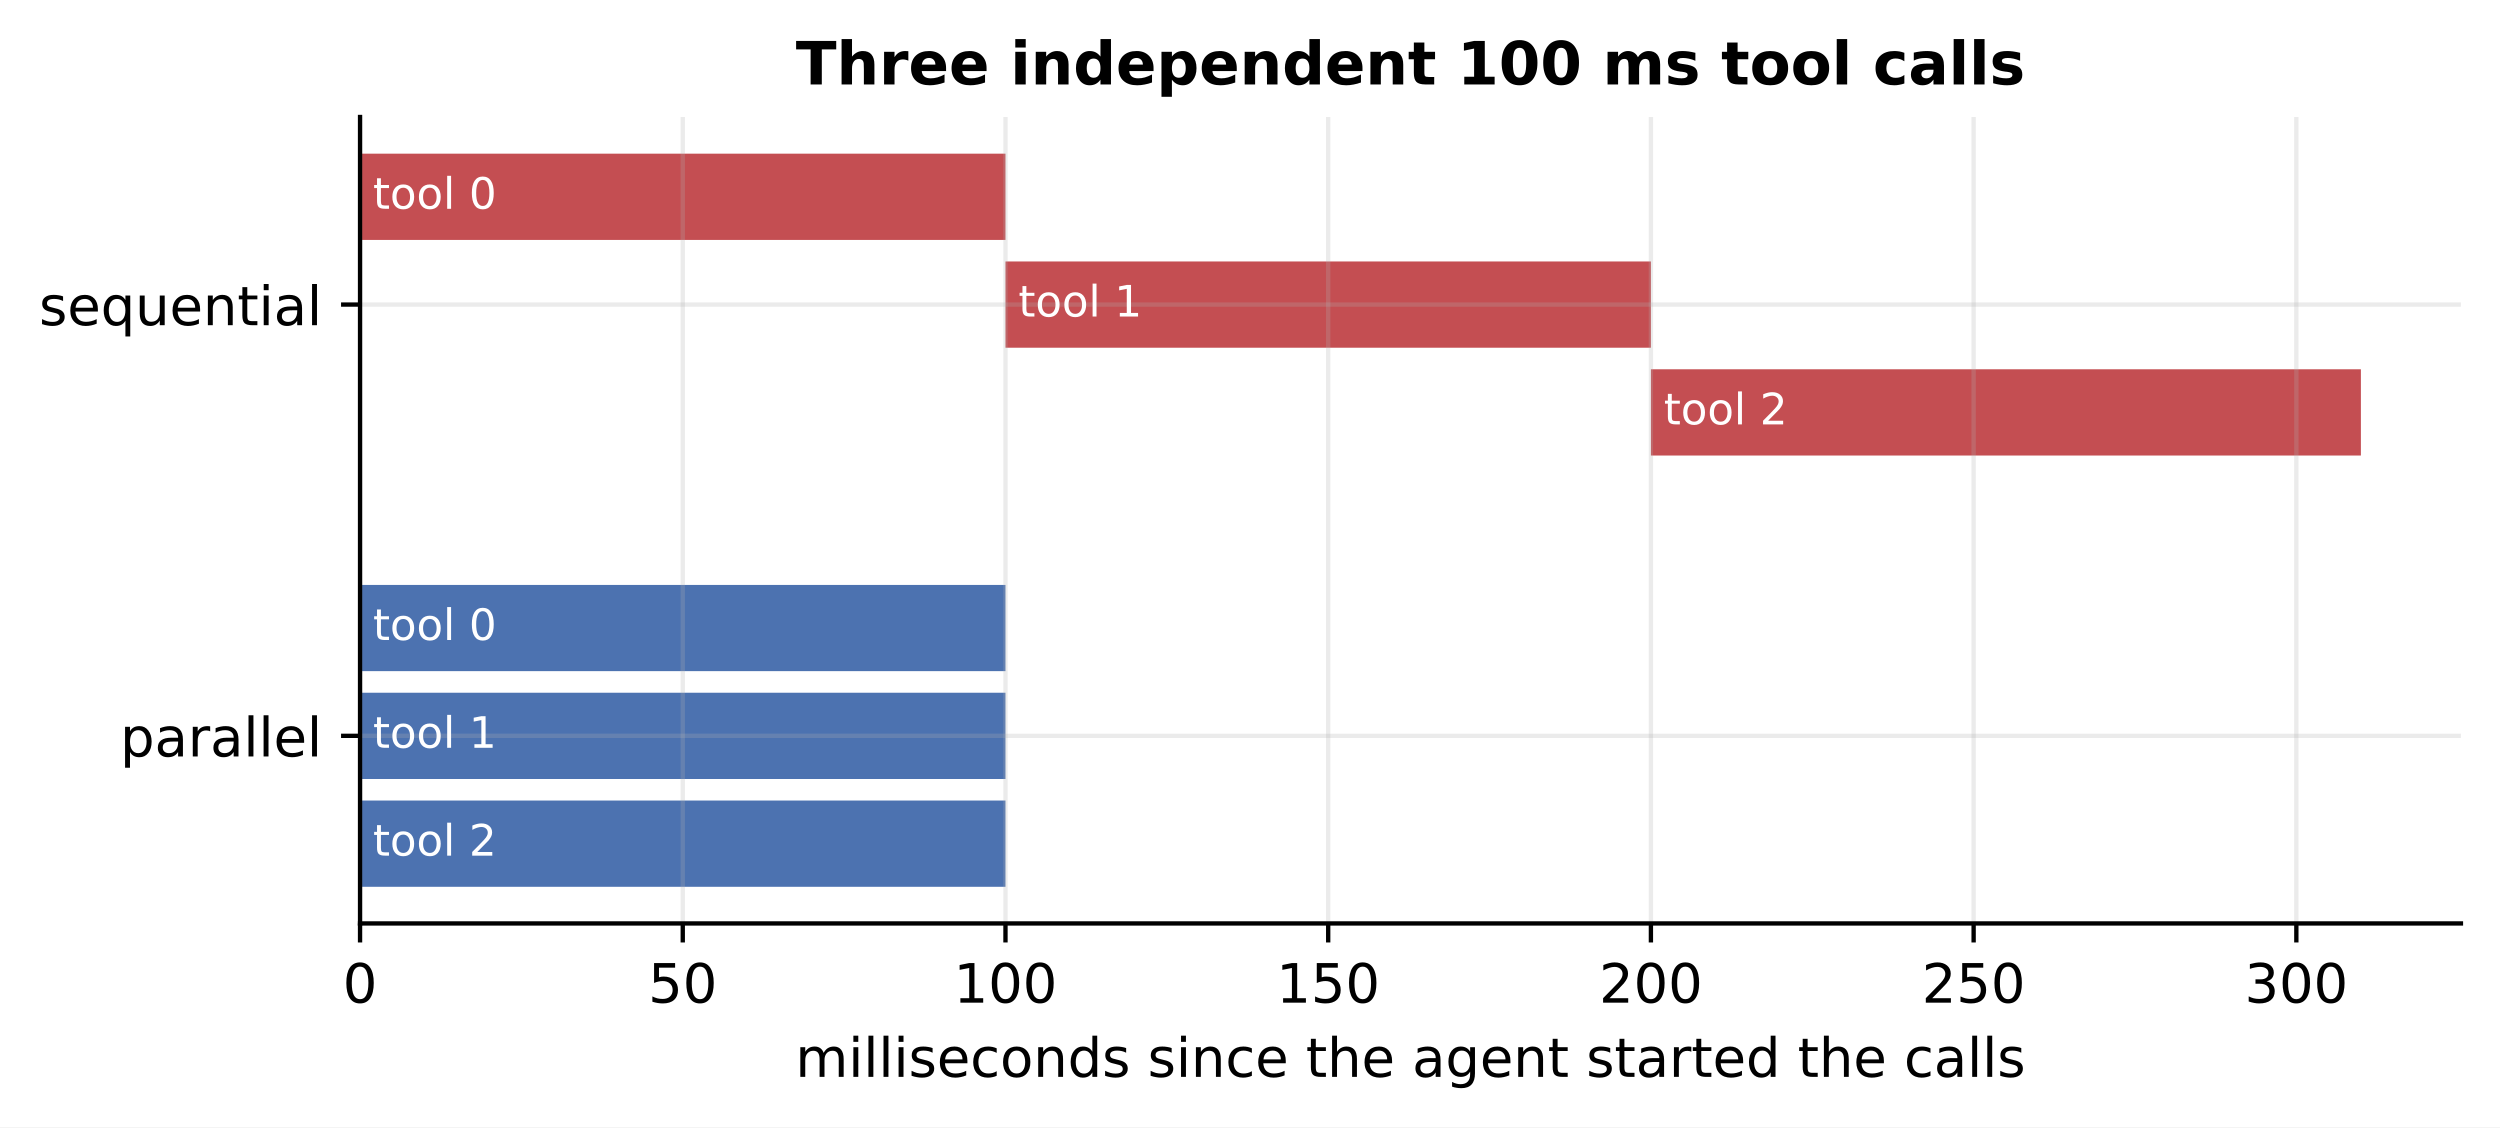
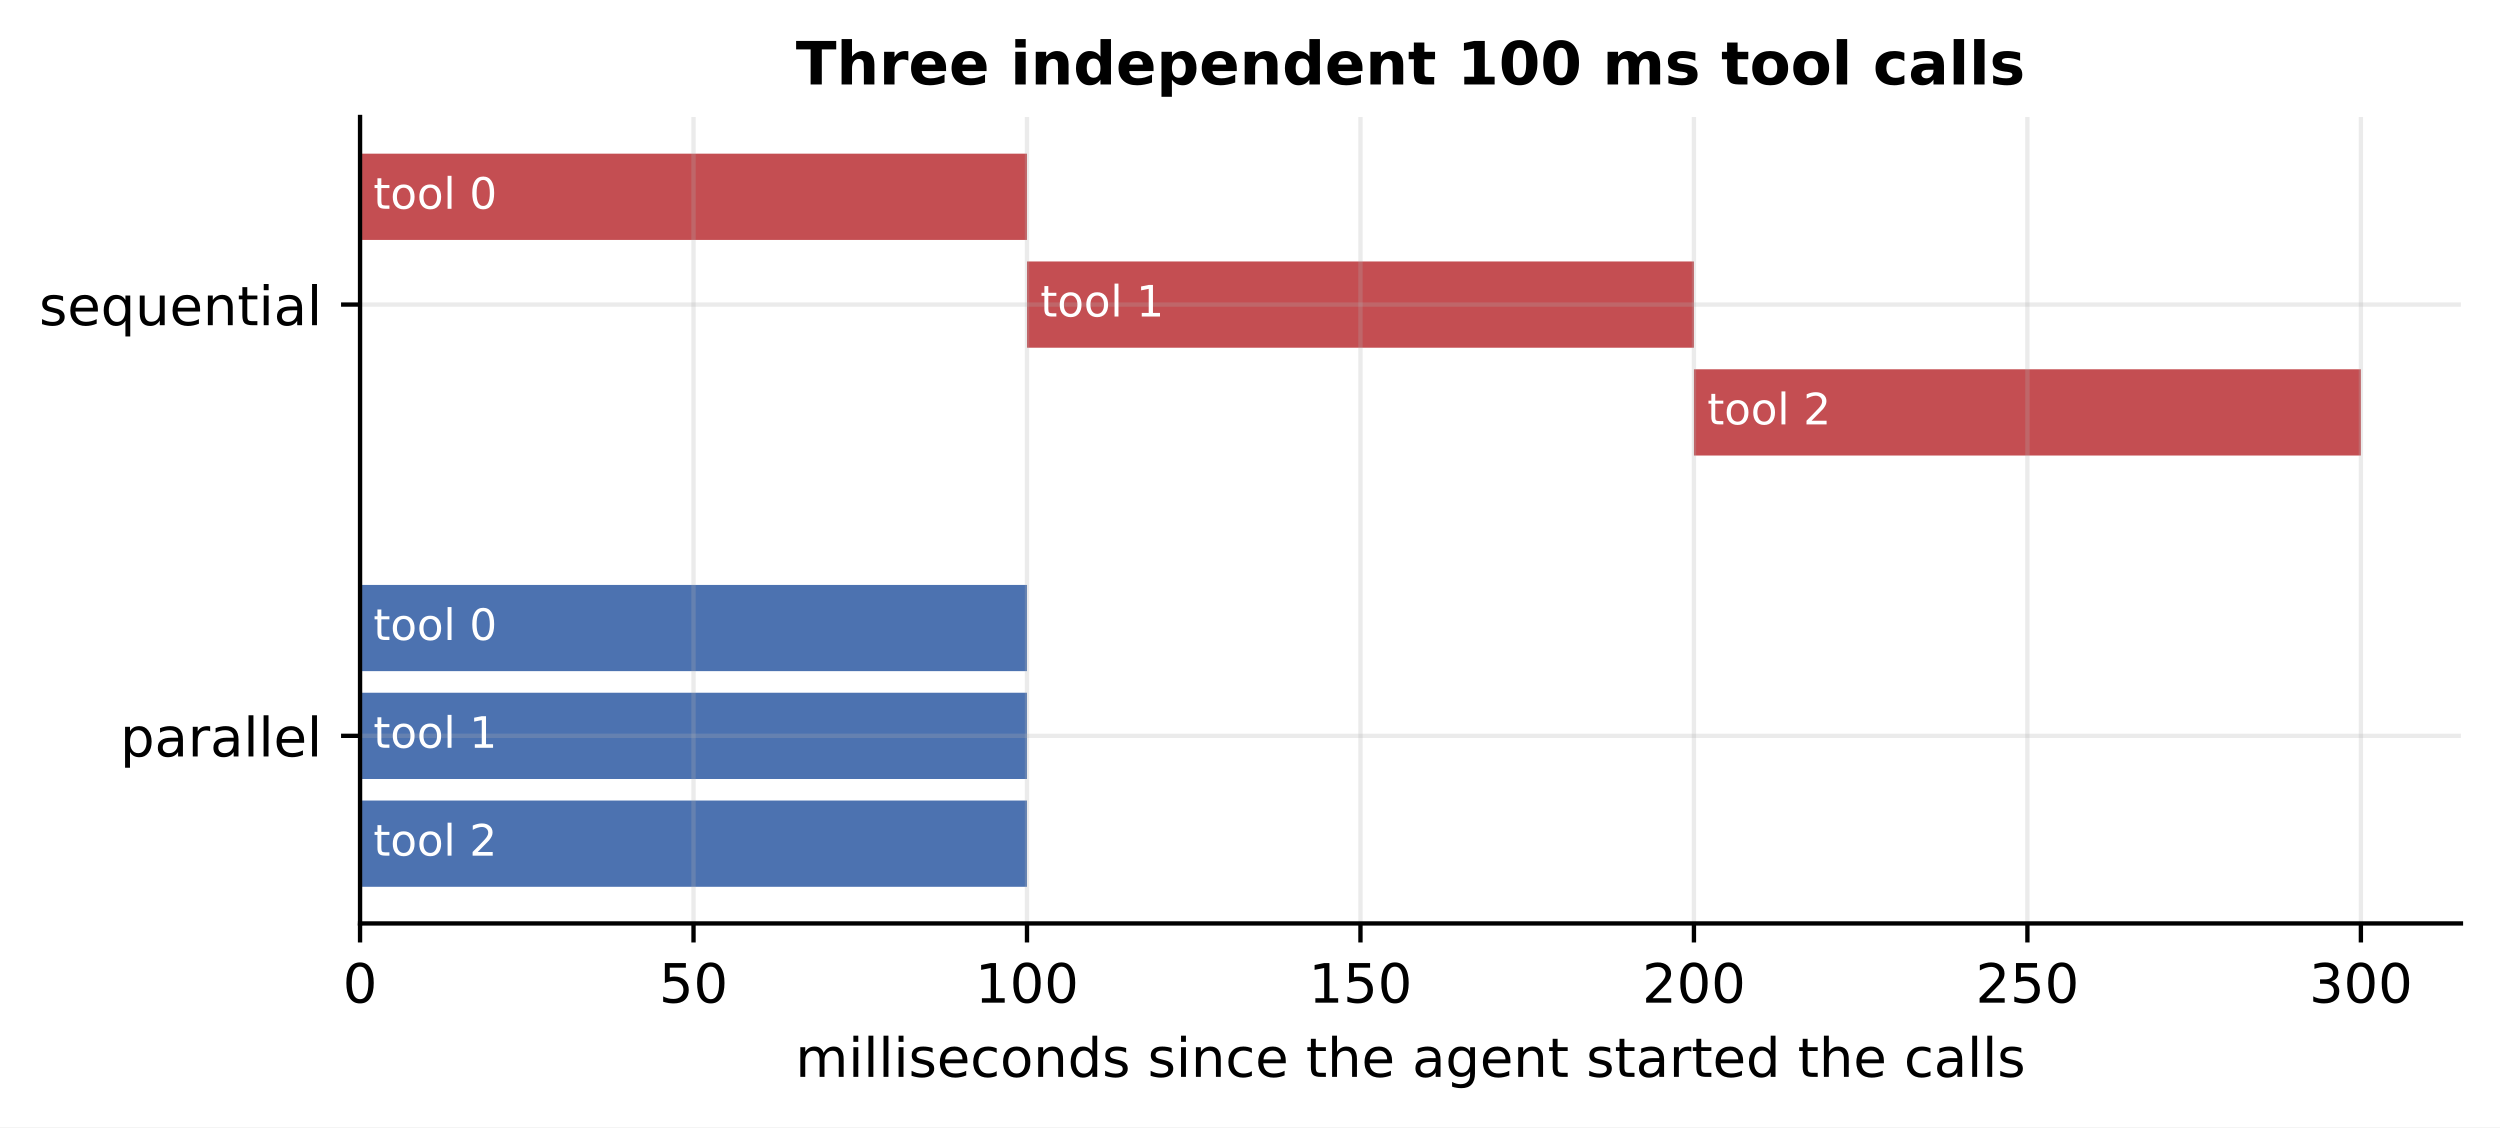
<svg xmlns="http://www.w3.org/2000/svg" xmlns:xlink="http://www.w3.org/1999/xlink" width="460.662pt" height="207.715pt" viewBox="0 0 460.662 207.715" version="1.1">
  <defs>
    <style type="text/css">*{stroke-linejoin: round; stroke-linecap: butt}</style>
  </defs>
  <g id="figure_1">
    <g id="patch_1">
      <path d="M 0 207.715  L 460.662 207.715  L 460.662 0  L 0 0  z " style="fill: #ffffff" />
    </g>
    <g id="axes_1">
      <g id="patch_2">
        <path d="M 66.344 170.158  L 453.462 170.158  L 453.462 21.558  L 66.344 21.558  z " style="fill: #ffffff" />
      </g>
      <g id="patch_3">
-         <path d="M 66.344 28.313  L 185.274 28.313  L 185.274 44.206  L 66.344 44.206  z " clip-path="url(#pa8b7a7e641)" style="fill: #c44e52" />
+         <path d="M 66.344 28.313  L 189.238 28.313  L 189.238 44.206  L 66.344 44.206  z " clip-path="url(#pa8b7a7e641)" style="fill: #c44e52" />
      </g>
      <g id="patch_4">
-         <path d="M 185.274 48.179  L 304.204 48.179  L 304.204 64.072  L 185.274 64.072  z " clip-path="url(#pa8b7a7e641)" style="fill: #c44e52" />
+         <path d="M 189.238 48.179  L 312.133 48.179  L 312.133 64.072  L 189.238 64.072  z " clip-path="url(#pa8b7a7e641)" style="fill: #c44e52" />
      </g>
      <g id="patch_5">
-         <path d="M 304.204 68.045  L 435.028 68.045  L 435.028 83.938  L 304.204 83.938  z " clip-path="url(#pa8b7a7e641)" style="fill: #c44e52" />
+         <path d="M 312.133 68.045  L 435.028 68.045  L 435.028 83.938  L 312.133 83.938  z " clip-path="url(#pa8b7a7e641)" style="fill: #c44e52" />
      </g>
      <g id="patch_6">
-         <path d="M 66.344 107.778  L 185.274 107.778  L 185.274 123.671  L 66.344 123.671  z " clip-path="url(#pa8b7a7e641)" style="fill: #4c72b0" />
+         <path d="M 66.344 107.778  L 189.238 107.778  L 189.238 123.671  L 66.344 123.671  z " clip-path="url(#pa8b7a7e641)" style="fill: #4c72b0" />
      </g>
      <g id="patch_7">
-         <path d="M 66.344 127.644  L 185.274 127.644  L 185.274 143.537  L 66.344 143.537  z " clip-path="url(#pa8b7a7e641)" style="fill: #4c72b0" />
+         <path d="M 66.344 127.644  L 189.238 127.644  L 189.238 143.537  L 66.344 143.537  z " clip-path="url(#pa8b7a7e641)" style="fill: #4c72b0" />
      </g>
      <g id="patch_8">
-         <path d="M 66.344 147.511  L 185.274 147.511  L 185.274 163.404  L 66.344 163.404  z " clip-path="url(#pa8b7a7e641)" style="fill: #4c72b0" />
+         <path d="M 66.344 147.511  L 189.238 147.511  L 189.238 163.404  L 66.344 163.404  z " clip-path="url(#pa8b7a7e641)" style="fill: #4c72b0" />
      </g>
      <g id="matplotlib.axis_1">
        <g id="xtick_1">
          <g id="line2d_1">
            <path d="M 66.344 170.158  L 66.344 21.558  " clip-path="url(#pa8b7a7e641)" style="fill: none; stroke: #b0b0b0; stroke-opacity: 0.25; stroke-width: 0.8; stroke-linecap: square" />
          </g>
          <g id="line2d_2">
            <defs>
              <path id="m7cadcb0e4f" d="M 0 0  L 0 3.5  " style="stroke: #000000; stroke-width: 0.8" />
            </defs>
            <g>
              <use xlink:href="#m7cadcb0e4f" x="66.344" y="170.158" style="stroke: #000000; stroke-width: 0.8" />
            </g>
          </g>
          <g id="text_1">
            <text style="font-size: 10px; font-family: 'DejaVu Sans', 'Bitstream Vera Sans', 'Computer Modern Sans Serif', 'Lucida Grande', 'Verdana', 'Geneva', 'Lucid', 'Arial', 'Helvetica', 'Avant Garde', sans-serif; text-anchor: middle" x="66.344" y="184.757" transform="rotate(-0 66.34375 184.7567)">0</text>
          </g>
        </g>
        <g id="xtick_2">
          <g id="line2d_3">
-             <path d="M 125.809 170.158  L 125.809 21.558  " clip-path="url(#pa8b7a7e641)" style="fill: none; stroke: #b0b0b0; stroke-opacity: 0.25; stroke-width: 0.8; stroke-linecap: square" />
+             <path d="M 127.791 170.158  L 127.791 21.558  " clip-path="url(#pa8b7a7e641)" style="fill: none; stroke: #b0b0b0; stroke-opacity: 0.25; stroke-width: 0.8; stroke-linecap: square" />
          </g>
          <g id="line2d_4">
            <g>
-               <use xlink:href="#m7cadcb0e4f" x="125.809" y="170.158" style="stroke: #000000; stroke-width: 0.8" />
+               <use xlink:href="#m7cadcb0e4f" x="127.791" y="170.158" style="stroke: #000000; stroke-width: 0.8" />
            </g>
          </g>
          <g id="text_2">
-             <text style="font-size: 10px; font-family: 'DejaVu Sans', 'Bitstream Vera Sans', 'Computer Modern Sans Serif', 'Lucida Grande', 'Verdana', 'Geneva', 'Lucid', 'Arial', 'Helvetica', 'Avant Garde', sans-serif; text-anchor: middle" x="125.809" y="184.757" transform="rotate(-0 125.8089 184.7567)">50</text>
+             <text style="font-size: 10px; font-family: 'DejaVu Sans', 'Bitstream Vera Sans', 'Computer Modern Sans Serif', 'Lucida Grande', 'Verdana', 'Geneva', 'Lucid', 'Arial', 'Helvetica', 'Avant Garde', sans-serif; text-anchor: middle" x="127.791" y="184.757" transform="rotate(-0 127.7911 184.7567)">50</text>
          </g>
        </g>
        <g id="xtick_3">
          <g id="line2d_5">
-             <path d="M 185.274 170.158  L 185.274 21.558  " clip-path="url(#pa8b7a7e641)" style="fill: none; stroke: #b0b0b0; stroke-opacity: 0.25; stroke-width: 0.8; stroke-linecap: square" />
+             <path d="M 189.238 170.158  L 189.238 21.558  " clip-path="url(#pa8b7a7e641)" style="fill: none; stroke: #b0b0b0; stroke-opacity: 0.25; stroke-width: 0.8; stroke-linecap: square" />
          </g>
          <g id="line2d_6">
            <g>
-               <use xlink:href="#m7cadcb0e4f" x="185.274" y="170.158" style="stroke: #000000; stroke-width: 0.8" />
+               <use xlink:href="#m7cadcb0e4f" x="189.238" y="170.158" style="stroke: #000000; stroke-width: 0.8" />
            </g>
          </g>
          <g id="text_3">
-             <text style="font-size: 10px; font-family: 'DejaVu Sans', 'Bitstream Vera Sans', 'Computer Modern Sans Serif', 'Lucida Grande', 'Verdana', 'Geneva', 'Lucid', 'Arial', 'Helvetica', 'Avant Garde', sans-serif; text-anchor: middle" x="185.274" y="184.757" transform="rotate(-0 185.2741 184.7567)">100</text>
+             <text style="font-size: 10px; font-family: 'DejaVu Sans', 'Bitstream Vera Sans', 'Computer Modern Sans Serif', 'Lucida Grande', 'Verdana', 'Geneva', 'Lucid', 'Arial', 'Helvetica', 'Avant Garde', sans-serif; text-anchor: middle" x="189.238" y="184.757" transform="rotate(-0 189.2384 184.7567)">100</text>
          </g>
        </g>
        <g id="xtick_4">
          <g id="line2d_7">
-             <path d="M 244.739 170.158  L 244.739 21.558  " clip-path="url(#pa8b7a7e641)" style="fill: none; stroke: #b0b0b0; stroke-opacity: 0.25; stroke-width: 0.8; stroke-linecap: square" />
+             <path d="M 250.686 170.158  L 250.686 21.558  " clip-path="url(#pa8b7a7e641)" style="fill: none; stroke: #b0b0b0; stroke-opacity: 0.25; stroke-width: 0.8; stroke-linecap: square" />
          </g>
          <g id="line2d_8">
            <g>
-               <use xlink:href="#m7cadcb0e4f" x="244.739" y="170.158" style="stroke: #000000; stroke-width: 0.8" />
+               <use xlink:href="#m7cadcb0e4f" x="250.686" y="170.158" style="stroke: #000000; stroke-width: 0.8" />
            </g>
          </g>
          <g id="text_4">
-             <text style="font-size: 10px; font-family: 'DejaVu Sans', 'Bitstream Vera Sans', 'Computer Modern Sans Serif', 'Lucida Grande', 'Verdana', 'Geneva', 'Lucid', 'Arial', 'Helvetica', 'Avant Garde', sans-serif; text-anchor: middle" x="244.739" y="184.757" transform="rotate(-0 244.7392 184.7567)">150</text>
+             <text style="font-size: 10px; font-family: 'DejaVu Sans', 'Bitstream Vera Sans', 'Computer Modern Sans Serif', 'Lucida Grande', 'Verdana', 'Geneva', 'Lucid', 'Arial', 'Helvetica', 'Avant Garde', sans-serif; text-anchor: middle" x="250.686" y="184.757" transform="rotate(-0 250.6857 184.7567)">150</text>
          </g>
        </g>
        <g id="xtick_5">
          <g id="line2d_9">
-             <path d="M 304.204 170.158  L 304.204 21.558  " clip-path="url(#pa8b7a7e641)" style="fill: none; stroke: #b0b0b0; stroke-opacity: 0.25; stroke-width: 0.8; stroke-linecap: square" />
+             <path d="M 312.133 170.158  L 312.133 21.558  " clip-path="url(#pa8b7a7e641)" style="fill: none; stroke: #b0b0b0; stroke-opacity: 0.25; stroke-width: 0.8; stroke-linecap: square" />
          </g>
          <g id="line2d_10">
            <g>
-               <use xlink:href="#m7cadcb0e4f" x="304.204" y="170.158" style="stroke: #000000; stroke-width: 0.8" />
+               <use xlink:href="#m7cadcb0e4f" x="312.133" y="170.158" style="stroke: #000000; stroke-width: 0.8" />
            </g>
          </g>
          <g id="text_5">
-             <text style="font-size: 10px; font-family: 'DejaVu Sans', 'Bitstream Vera Sans', 'Computer Modern Sans Serif', 'Lucida Grande', 'Verdana', 'Geneva', 'Lucid', 'Arial', 'Helvetica', 'Avant Garde', sans-serif; text-anchor: middle" x="304.204" y="184.757" transform="rotate(-0 304.2044 184.7567)">200</text>
+             <text style="font-size: 10px; font-family: 'DejaVu Sans', 'Bitstream Vera Sans', 'Computer Modern Sans Serif', 'Lucida Grande', 'Verdana', 'Geneva', 'Lucid', 'Arial', 'Helvetica', 'Avant Garde', sans-serif; text-anchor: middle" x="312.133" y="184.757" transform="rotate(-0 312.1331 184.7567)">200</text>
          </g>
        </g>
        <g id="xtick_6">
          <g id="line2d_11">
-             <path d="M 363.67 170.158  L 363.67 21.558  " clip-path="url(#pa8b7a7e641)" style="fill: none; stroke: #b0b0b0; stroke-opacity: 0.25; stroke-width: 0.8; stroke-linecap: square" />
+             <path d="M 373.58 170.158  L 373.58 21.558  " clip-path="url(#pa8b7a7e641)" style="fill: none; stroke: #b0b0b0; stroke-opacity: 0.25; stroke-width: 0.8; stroke-linecap: square" />
          </g>
          <g id="line2d_12">
            <g>
-               <use xlink:href="#m7cadcb0e4f" x="363.67" y="170.158" style="stroke: #000000; stroke-width: 0.8" />
+               <use xlink:href="#m7cadcb0e4f" x="373.58" y="170.158" style="stroke: #000000; stroke-width: 0.8" />
            </g>
          </g>
          <g id="text_6">
-             <text style="font-size: 10px; font-family: 'DejaVu Sans', 'Bitstream Vera Sans', 'Computer Modern Sans Serif', 'Lucida Grande', 'Verdana', 'Geneva', 'Lucid', 'Arial', 'Helvetica', 'Avant Garde', sans-serif; text-anchor: middle" x="363.67" y="184.757" transform="rotate(-0 363.6695 184.7567)">250</text>
+             <text style="font-size: 10px; font-family: 'DejaVu Sans', 'Bitstream Vera Sans', 'Computer Modern Sans Serif', 'Lucida Grande', 'Verdana', 'Geneva', 'Lucid', 'Arial', 'Helvetica', 'Avant Garde', sans-serif; text-anchor: middle" x="373.58" y="184.757" transform="rotate(-0 373.5804 184.7567)">250</text>
          </g>
        </g>
        <g id="xtick_7">
          <g id="line2d_13">
-             <path d="M 423.135 170.158  L 423.135 21.558  " clip-path="url(#pa8b7a7e641)" style="fill: none; stroke: #b0b0b0; stroke-opacity: 0.25; stroke-width: 0.8; stroke-linecap: square" />
+             <path d="M 435.028 170.158  L 435.028 21.558  " clip-path="url(#pa8b7a7e641)" style="fill: none; stroke: #b0b0b0; stroke-opacity: 0.25; stroke-width: 0.8; stroke-linecap: square" />
          </g>
          <g id="line2d_14">
            <g>
-               <use xlink:href="#m7cadcb0e4f" x="423.135" y="170.158" style="stroke: #000000; stroke-width: 0.8" />
+               <use xlink:href="#m7cadcb0e4f" x="435.028" y="170.158" style="stroke: #000000; stroke-width: 0.8" />
            </g>
          </g>
          <g id="text_7">
-             <text style="font-size: 10px; font-family: 'DejaVu Sans', 'Bitstream Vera Sans', 'Computer Modern Sans Serif', 'Lucida Grande', 'Verdana', 'Geneva', 'Lucid', 'Arial', 'Helvetica', 'Avant Garde', sans-serif; text-anchor: middle" x="423.135" y="184.757" transform="rotate(-0 423.1347 184.7567)">300</text>
+             <text style="font-size: 10px; font-family: 'DejaVu Sans', 'Bitstream Vera Sans', 'Computer Modern Sans Serif', 'Lucida Grande', 'Verdana', 'Geneva', 'Lucid', 'Arial', 'Helvetica', 'Avant Garde', sans-serif; text-anchor: middle" x="435.028" y="184.757" transform="rotate(-0 435.0277 184.7567)">300</text>
          </g>
        </g>
        <g id="text_8">
          <text style="font-size: 10px; font-family: 'DejaVu Sans', 'Bitstream Vera Sans', 'Computer Modern Sans Serif', 'Lucida Grande', 'Verdana', 'Geneva', 'Lucid', 'Arial', 'Helvetica', 'Avant Garde', sans-serif; text-anchor: middle" x="259.903" y="198.435" transform="rotate(-0 259.9028 198.4348)">milliseconds since the agent started the calls</text>
        </g>
      </g>
      <g id="matplotlib.axis_2">
        <g id="ytick_1">
          <g id="line2d_15">
            <path d="M 66.344 56.126  L 453.462 56.126  " clip-path="url(#pa8b7a7e641)" style="fill: none; stroke: #b0b0b0; stroke-opacity: 0.25; stroke-width: 0.8; stroke-linecap: square" />
          </g>
          <g id="line2d_16">
            <defs>
              <path id="m868c41b290" d="M 0 0  L -3.5 0  " style="stroke: #000000; stroke-width: 0.8" />
            </defs>
            <g>
              <use xlink:href="#m868c41b290" x="66.344" y="56.126" style="stroke: #000000; stroke-width: 0.8" />
            </g>
          </g>
          <g id="text_9">
            <text style="font-size: 10px; font-family: 'DejaVu Sans', 'Bitstream Vera Sans', 'Computer Modern Sans Serif', 'Lucida Grande', 'Verdana', 'Geneva', 'Lucid', 'Arial', 'Helvetica', 'Avant Garde', sans-serif; text-anchor: end" x="59.344" y="59.925" transform="rotate(-0 59.34375 59.92488)">sequential</text>
          </g>
        </g>
        <g id="ytick_2">
          <g id="line2d_17">
            <path d="M 66.344 135.591  L 453.462 135.591  " clip-path="url(#pa8b7a7e641)" style="fill: none; stroke: #b0b0b0; stroke-opacity: 0.25; stroke-width: 0.8; stroke-linecap: square" />
          </g>
          <g id="line2d_18">
            <g>
              <use xlink:href="#m868c41b290" x="66.344" y="135.591" style="stroke: #000000; stroke-width: 0.8" />
            </g>
          </g>
          <g id="text_10">
            <text style="font-size: 10px; font-family: 'DejaVu Sans', 'Bitstream Vera Sans', 'Computer Modern Sans Serif', 'Lucida Grande', 'Verdana', 'Geneva', 'Lucid', 'Arial', 'Helvetica', 'Avant Garde', sans-serif; text-anchor: end" x="59.344" y="139.39" transform="rotate(-0 59.34375 139.3901)">parallel</text>
          </g>
        </g>
      </g>
      <g id="patch_9">
        <path d="M 66.344 170.158  L 66.344 21.558  " style="fill: none; stroke: #000000; stroke-width: 0.8; stroke-linejoin: miter; stroke-linecap: square" />
      </g>
      <g id="patch_10">
        <path d="M 66.344 170.158  L 453.462 170.158  " style="fill: none; stroke: #000000; stroke-width: 0.8; stroke-linejoin: miter; stroke-linecap: square" />
      </g>
      <g id="text_11">
-         <text style="font-size: 8px; font-family: 'DejaVu Sans', 'Bitstream Vera Sans', 'Computer Modern Sans Serif', 'Lucida Grande', 'Verdana', 'Geneva', 'Lucid', 'Arial', 'Helvetica', 'Avant Garde', sans-serif; text-anchor: start; fill: #ffffff" x="68.722" y="38.467" transform="rotate(-0 68.72236 38.46685)">tool 0</text>
+         <text style="font-size: 8px; font-family: 'DejaVu Sans', 'Bitstream Vera Sans', 'Computer Modern Sans Serif', 'Lucida Grande', 'Verdana', 'Geneva', 'Lucid', 'Arial', 'Helvetica', 'Avant Garde', sans-serif; text-anchor: start; fill: #ffffff" x="68.802" y="38.467" transform="rotate(-0 68.80164 38.46685)">tool 0</text>
      </g>
      <g id="text_12">
-         <text style="font-size: 8px; font-family: 'DejaVu Sans', 'Bitstream Vera Sans', 'Computer Modern Sans Serif', 'Lucida Grande', 'Verdana', 'Geneva', 'Lucid', 'Arial', 'Helvetica', 'Avant Garde', sans-serif; text-anchor: start; fill: #ffffff" x="187.653" y="58.333" transform="rotate(-0 187.6527 58.33316)">tool 1</text>
+         <text style="font-size: 8px; font-family: 'DejaVu Sans', 'Bitstream Vera Sans', 'Computer Modern Sans Serif', 'Lucida Grande', 'Verdana', 'Geneva', 'Lucid', 'Arial', 'Helvetica', 'Avant Garde', sans-serif; text-anchor: start; fill: #ffffff" x="191.696" y="58.333" transform="rotate(-0 191.6963 58.33316)">tool 1</text>
      </g>
      <g id="text_13">
-         <text style="font-size: 8px; font-family: 'DejaVu Sans', 'Bitstream Vera Sans', 'Computer Modern Sans Serif', 'Lucida Grande', 'Verdana', 'Geneva', 'Lucid', 'Arial', 'Helvetica', 'Avant Garde', sans-serif; text-anchor: start; fill: #ffffff" x="306.583" y="78.199" transform="rotate(-0 306.583 78.19947)">tool 2</text>
+         <text style="font-size: 8px; font-family: 'DejaVu Sans', 'Bitstream Vera Sans', 'Computer Modern Sans Serif', 'Lucida Grande', 'Verdana', 'Geneva', 'Lucid', 'Arial', 'Helvetica', 'Avant Garde', sans-serif; text-anchor: start; fill: #ffffff" x="314.591" y="78.199" transform="rotate(-0 314.591 78.19947)">tool 2</text>
      </g>
      <g id="text_14">
-         <text style="font-size: 8px; font-family: 'DejaVu Sans', 'Bitstream Vera Sans', 'Computer Modern Sans Serif', 'Lucida Grande', 'Verdana', 'Geneva', 'Lucid', 'Arial', 'Helvetica', 'Avant Garde', sans-serif; text-anchor: start; fill: #ffffff" x="68.722" y="117.932" transform="rotate(-0 68.72236 117.9321)">tool 0</text>
+         <text style="font-size: 8px; font-family: 'DejaVu Sans', 'Bitstream Vera Sans', 'Computer Modern Sans Serif', 'Lucida Grande', 'Verdana', 'Geneva', 'Lucid', 'Arial', 'Helvetica', 'Avant Garde', sans-serif; text-anchor: start; fill: #ffffff" x="68.802" y="117.932" transform="rotate(-0 68.80164 117.9321)">tool 0</text>
      </g>
      <g id="text_15">
-         <text style="font-size: 8px; font-family: 'DejaVu Sans', 'Bitstream Vera Sans', 'Computer Modern Sans Serif', 'Lucida Grande', 'Verdana', 'Geneva', 'Lucid', 'Arial', 'Helvetica', 'Avant Garde', sans-serif; text-anchor: start; fill: #ffffff" x="68.722" y="137.798" transform="rotate(-0 68.72236 137.7984)">tool 1</text>
+         <text style="font-size: 8px; font-family: 'DejaVu Sans', 'Bitstream Vera Sans', 'Computer Modern Sans Serif', 'Lucida Grande', 'Verdana', 'Geneva', 'Lucid', 'Arial', 'Helvetica', 'Avant Garde', sans-serif; text-anchor: start; fill: #ffffff" x="68.802" y="137.798" transform="rotate(-0 68.80164 137.7984)">tool 1</text>
      </g>
      <g id="text_16">
-         <text style="font-size: 8px; font-family: 'DejaVu Sans', 'Bitstream Vera Sans', 'Computer Modern Sans Serif', 'Lucida Grande', 'Verdana', 'Geneva', 'Lucid', 'Arial', 'Helvetica', 'Avant Garde', sans-serif; text-anchor: start; fill: #ffffff" x="68.722" y="157.665" transform="rotate(-0 68.72236 157.6647)">tool 2</text>
+         <text style="font-size: 8px; font-family: 'DejaVu Sans', 'Bitstream Vera Sans', 'Computer Modern Sans Serif', 'Lucida Grande', 'Verdana', 'Geneva', 'Lucid', 'Arial', 'Helvetica', 'Avant Garde', sans-serif; text-anchor: start; fill: #ffffff" x="68.802" y="157.665" transform="rotate(-0 68.80164 157.6647)">tool 2</text>
      </g>
      <g id="text_17">
        <text style="font-weight: 700; font-size: 11px; font-family: 'DejaVu Sans', 'Bitstream Vera Sans', 'Computer Modern Sans Serif', 'Lucida Grande', 'Verdana', 'Geneva', 'Lucid', 'Arial', 'Helvetica', 'Avant Garde', sans-serif; text-anchor: middle" x="259.903" y="15.558" transform="rotate(-0 259.9028 15.55828)">Three independent 100 ms tool calls</text>
      </g>
    </g>
  </g>
  <defs>
    <clipPath id="pa8b7a7e641">
      <rect x="66.344" y="21.558" width="387.118" height="148.6" />
    </clipPath>
  </defs>
</svg>
